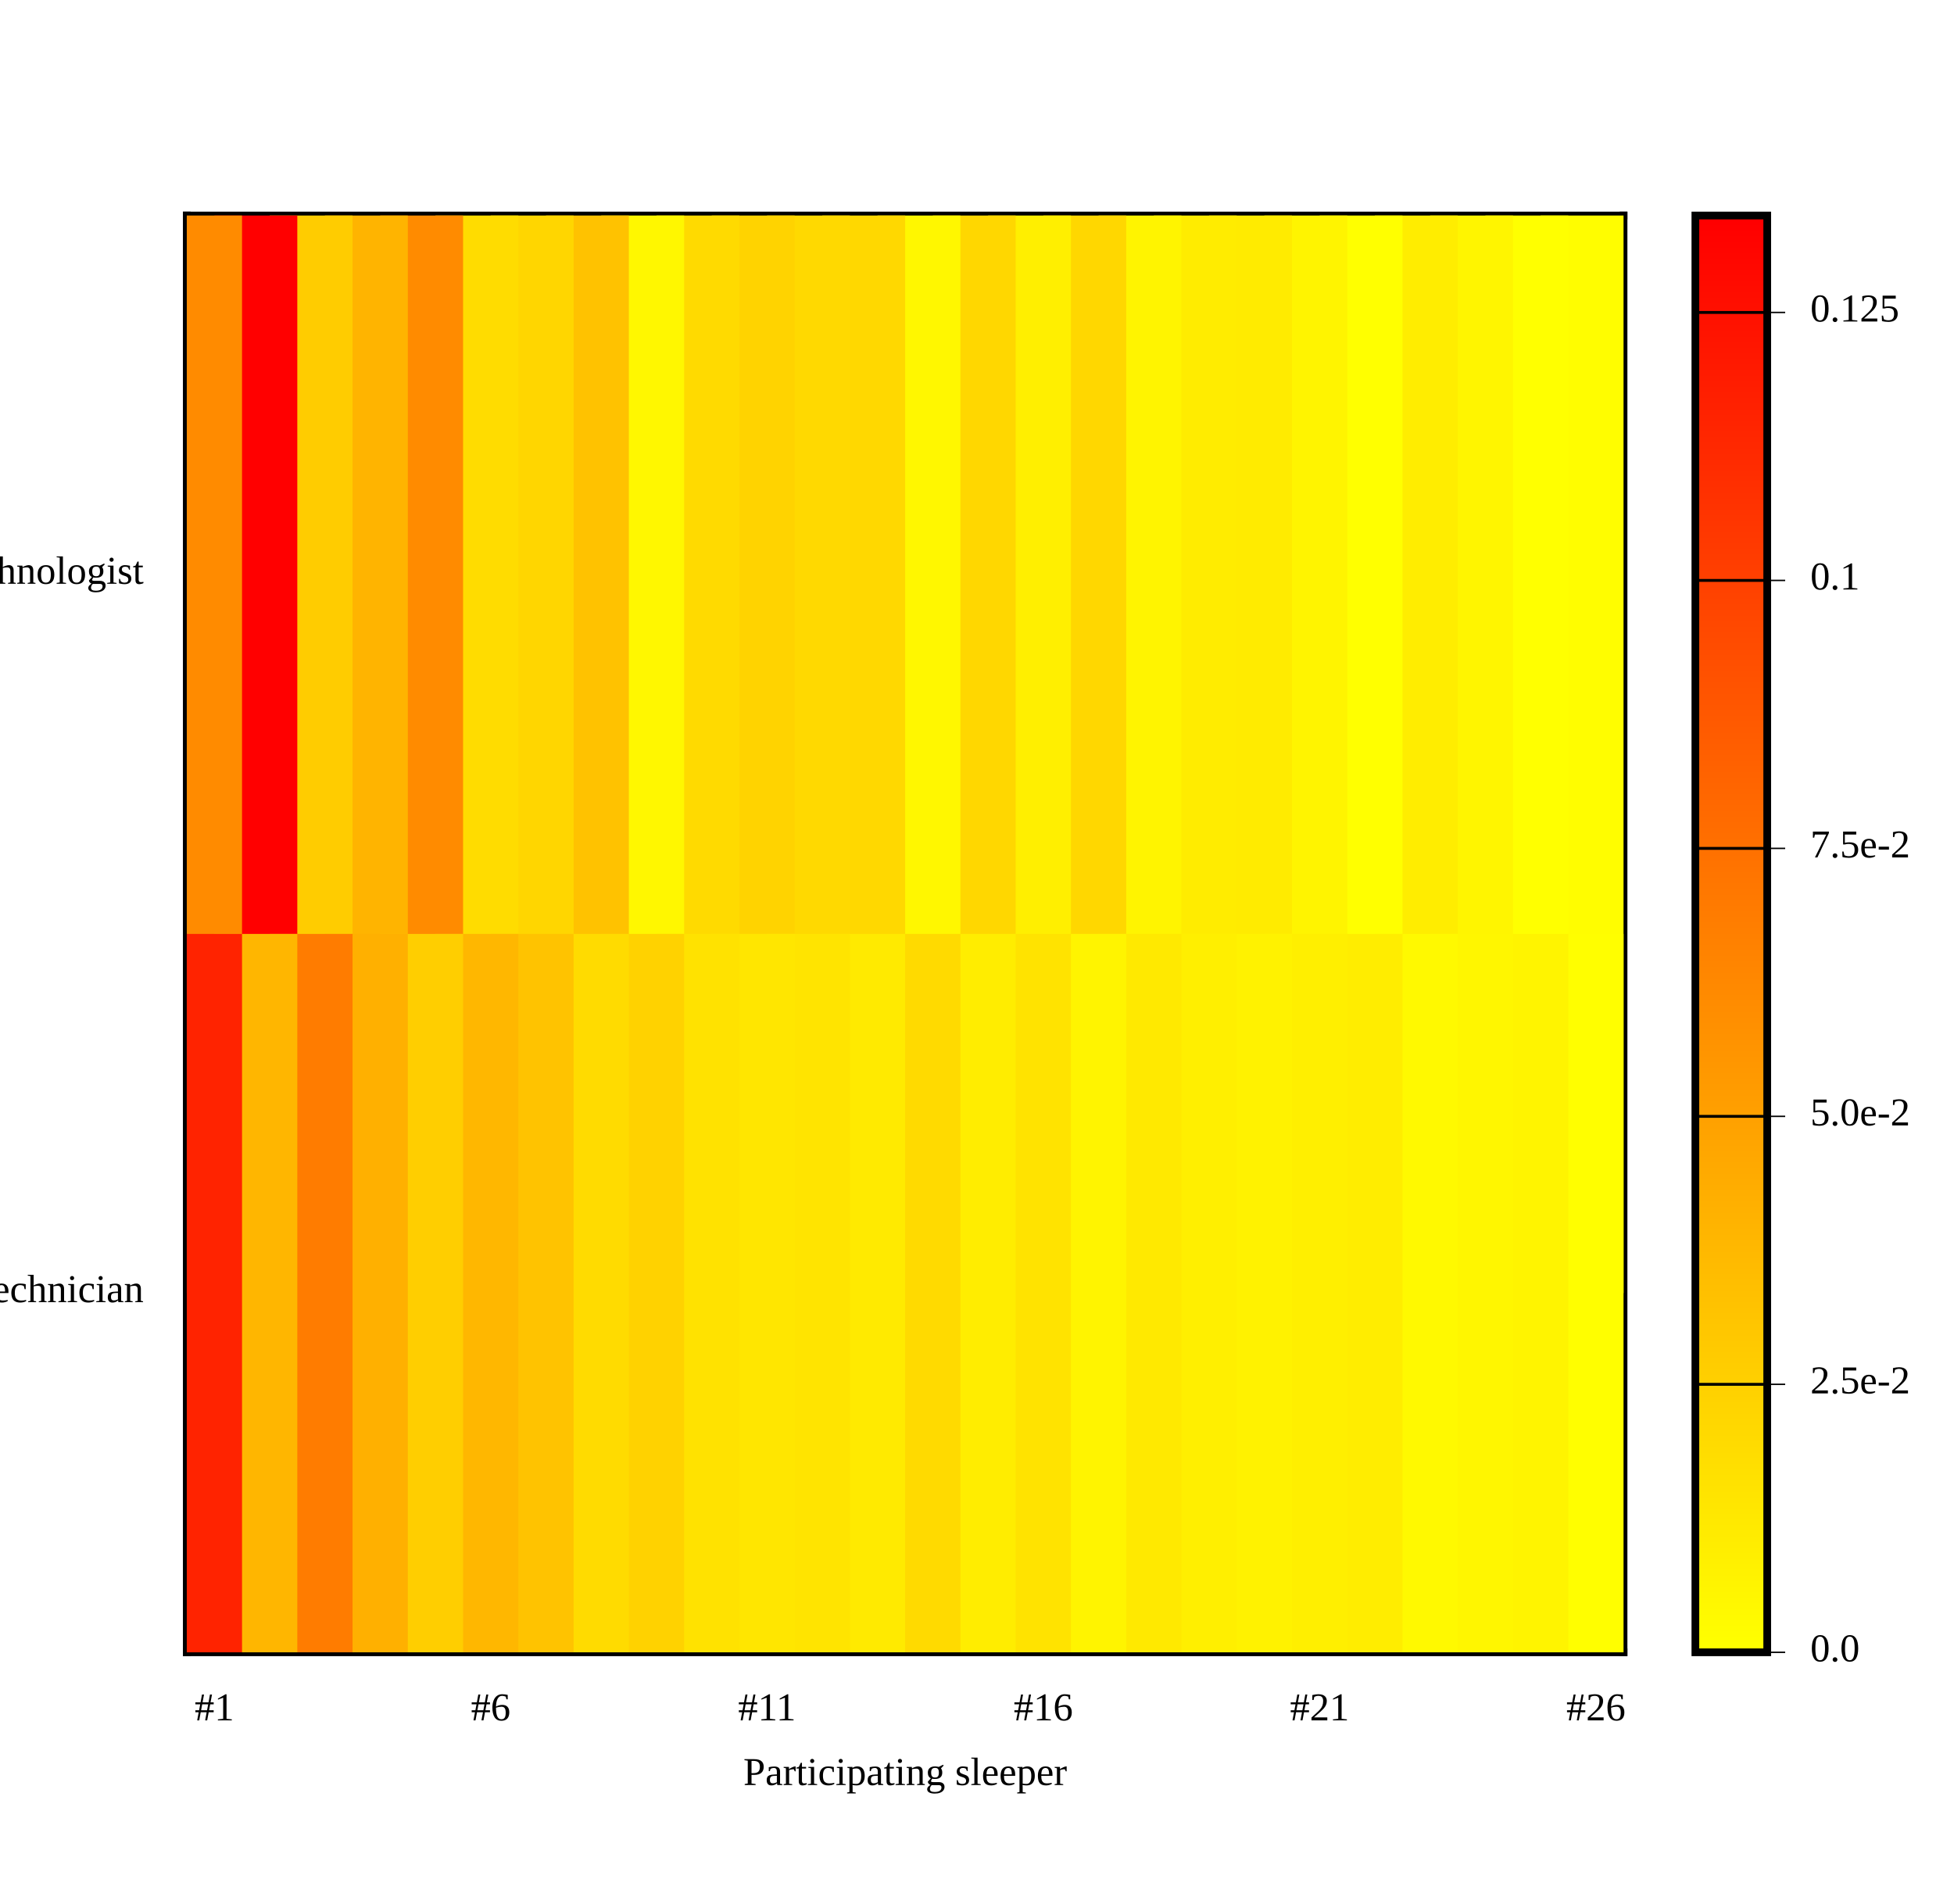
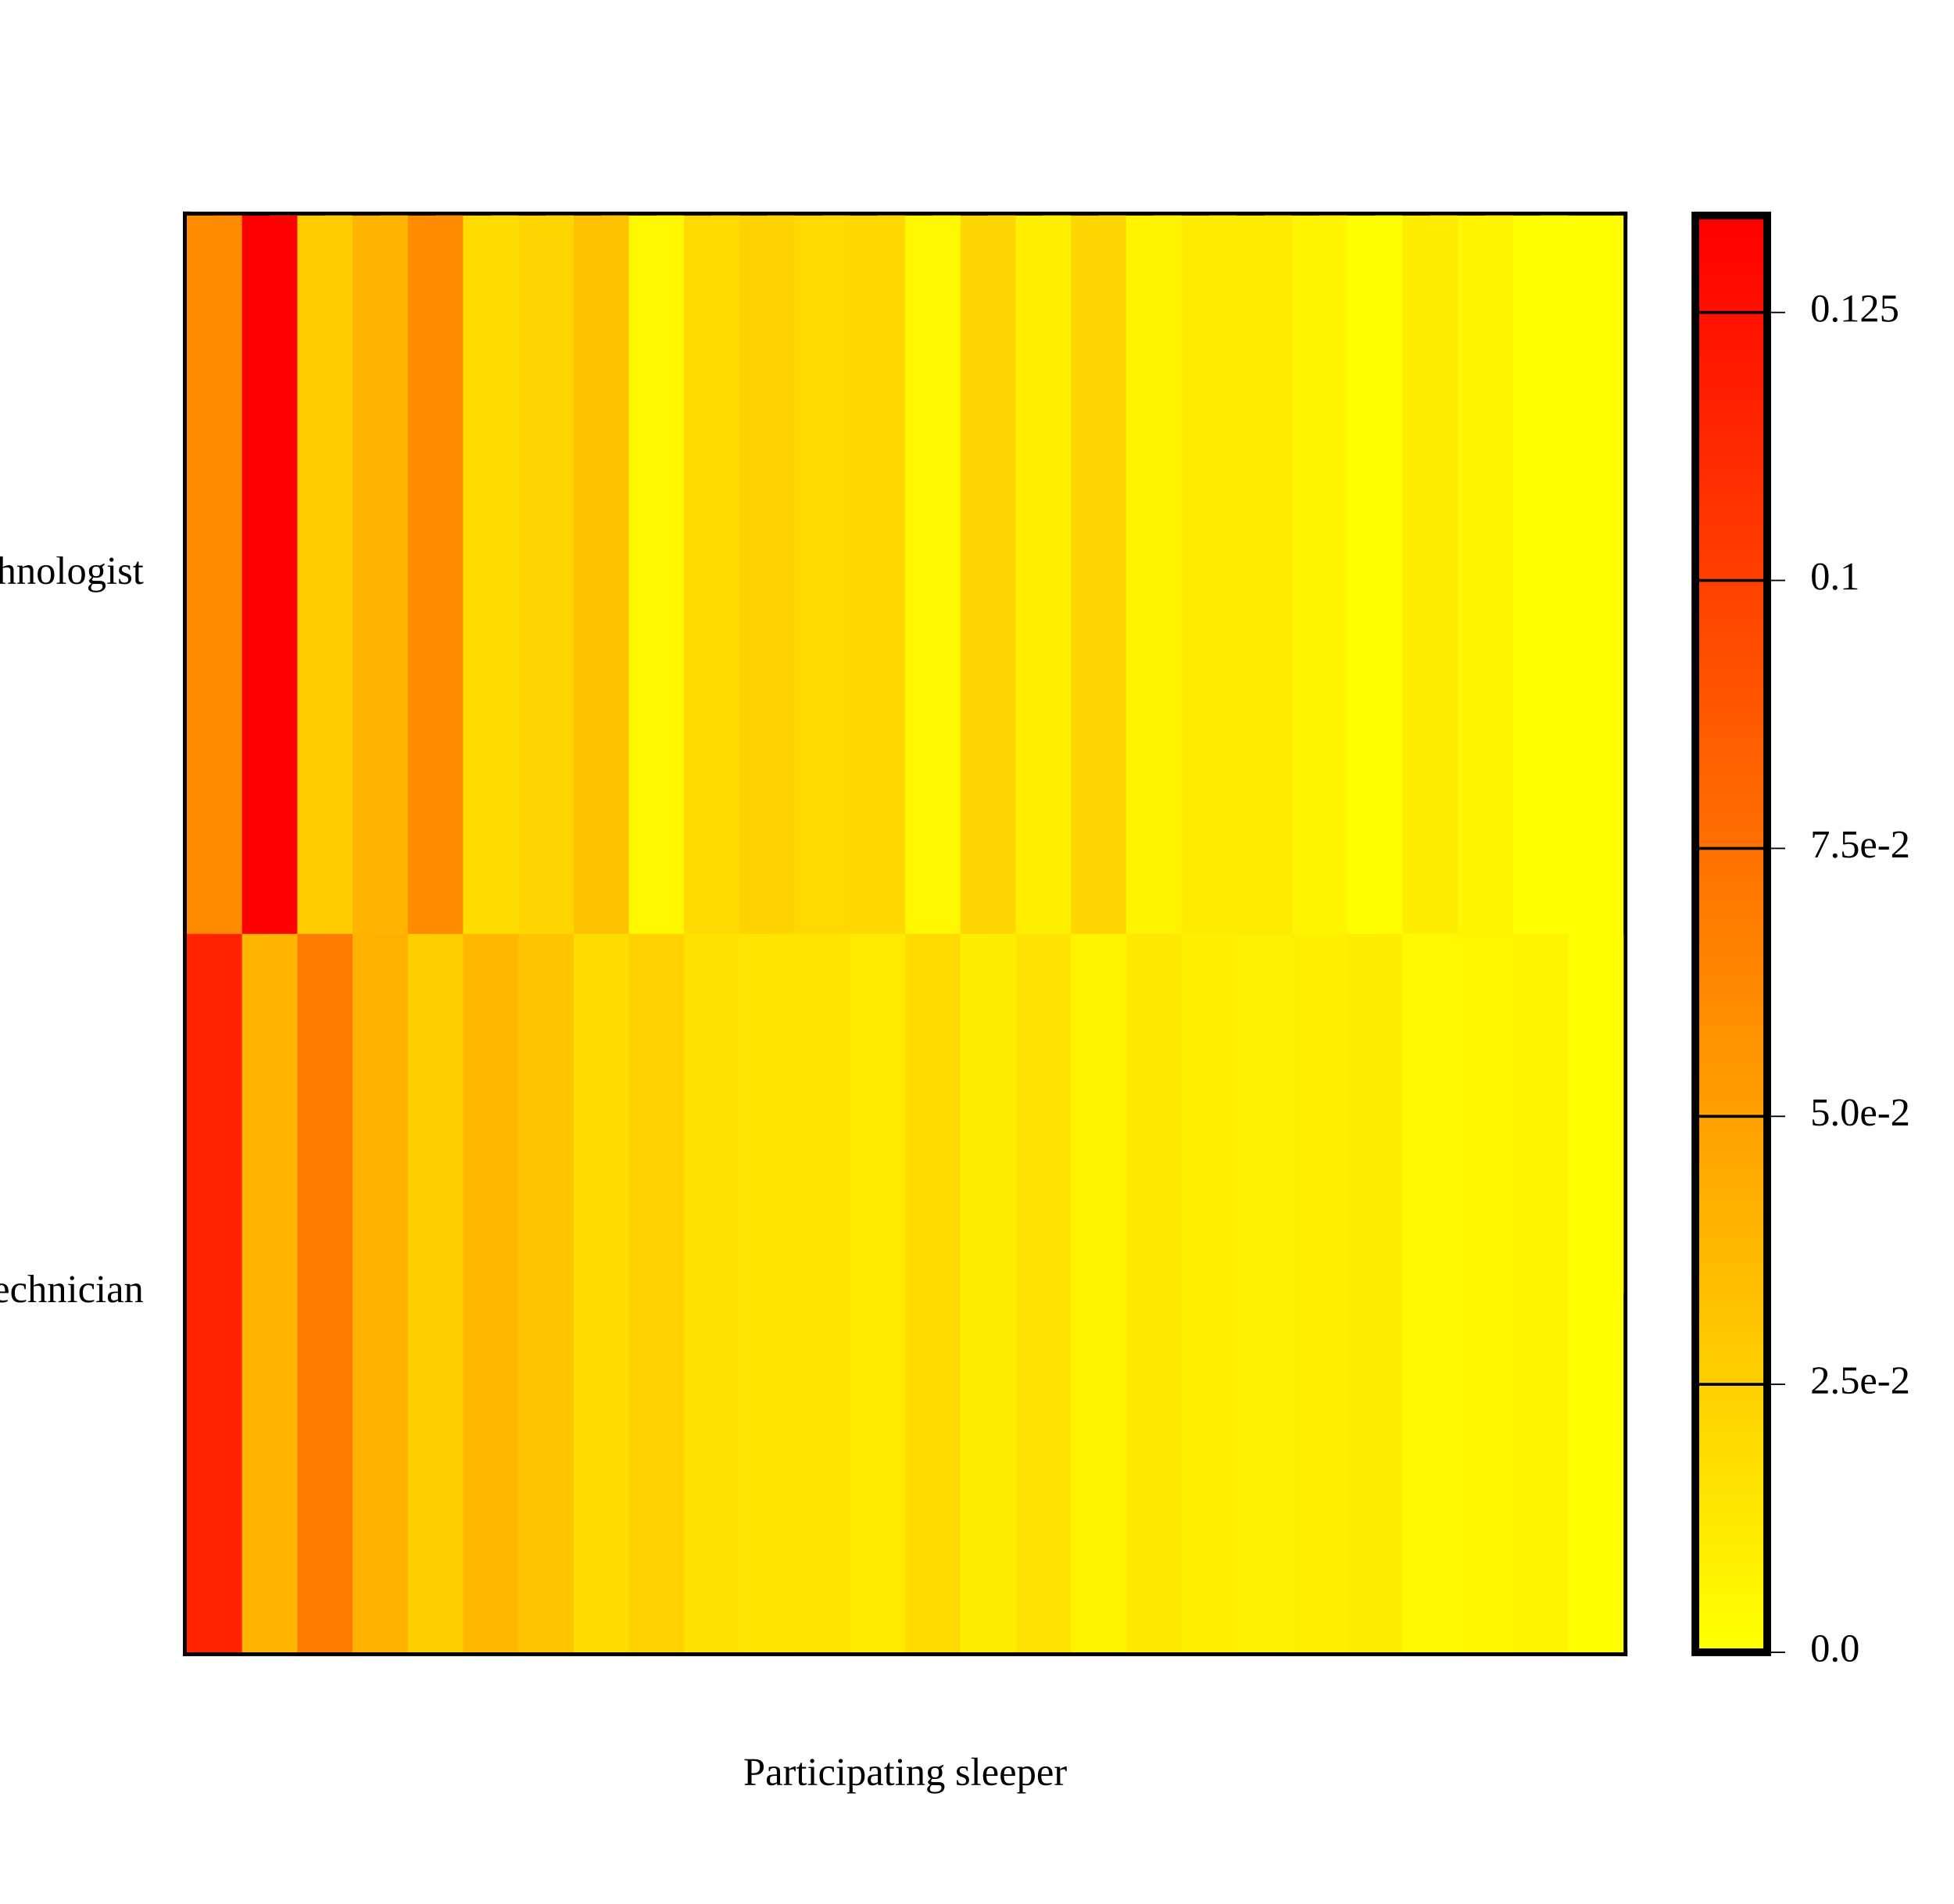
<svg xmlns="http://www.w3.org/2000/svg" height="530" stroke-opacity="1" viewBox="0.0 0.0 544.0 530.0" font-size="1" width="544" stroke="rgb(0,0,0)" version="1.1">
  <defs />
  <g stroke-linejoin="miter" stroke-opacity="1.0" fill-opacity="0.0" stroke="rgb(0,0,0)" stroke-width="0.8" fill="rgb(0,0,0)" stroke-linecap="butt" stroke-miterlimit="10.0">
    <path d="M 52,460 h 400 M 52,360 h 400 M 52,260 h 400 M 52,160 h 400 M 52,60 h 400 " />
  </g>
  <g stroke-linejoin="miter" stroke-opacity="1.0" fill-opacity="0.0" stroke="rgb(0,0,0)" stroke-width="2.148" fill="rgb(0,0,0)" stroke-linecap="square" stroke-miterlimit="10.0">
    <path d="M 52,460 v -400 M 452,460 v -400 " />
  </g>
  <g stroke-linejoin="miter" stroke-opacity="1.0" fill-opacity="1.0" font-size="11.0px" stroke="rgb(0,0,0)" stroke-width="2.148" fill="rgb(0,0,0)" stroke-linecap="butt" stroke-miterlimit="10.0">
    <text dominant-baseline="middle" transform="matrix(1,0,0,1,40,160)" stroke="none" text-anchor="end">technologist</text>
  </g>
  <g stroke-linejoin="miter" stroke-opacity="1.0" fill-opacity="1.0" font-size="11.0px" stroke="rgb(0,0,0)" stroke-width="2.148" fill="rgb(0,0,0)" stroke-linecap="butt" stroke-miterlimit="10.0">
    <text dominant-baseline="middle" transform="matrix(1,0,0,1,40,360)" stroke="none" text-anchor="end">technician</text>
  </g>
  <g stroke-linejoin="miter" stroke-opacity="1.0" fill-opacity="0.0" stroke="rgb(0,0,0)" stroke-width="0.8" fill="rgb(0,0,0)" stroke-linecap="butt" stroke-miterlimit="10.0">
    <path d="M 52,460 v -400 M 128.923,460 v -400 M 205.846,460 v -400 M 282.769,460 v -400 M 359.692,460 v -400 M 436.615,460 v -400 " />
  </g>
  <g stroke-linejoin="miter" stroke-opacity="1.0" fill-opacity="0.0" stroke="rgb(0,0,0)" stroke-width="2.148" fill="rgb(0,0,0)" stroke-linecap="square" stroke-miterlimit="10.0">
    <path d="M 52,460 h 400 M 52,60 h 400 " />
  </g>
  <g stroke-linejoin="miter" stroke-opacity="1.0" fill-opacity="1.0" font-size="11.0px" stroke="rgb(0,0,0)" stroke-width="2.148" fill="rgb(0,0,0)" stroke-linecap="butt" stroke-miterlimit="10.0">
    <text dominant-baseline="text-before-edge" transform="matrix(1,0,0,1,252,490)" stroke="none" text-anchor="middle">Participating sleeper</text>
  </g>
-   <g stroke-linejoin="miter" stroke-opacity="1.0" fill-opacity="1.0" font-size="11.0px" stroke="rgb(0,0,0)" stroke-width="2.148" fill="rgb(0,0,0)" stroke-linecap="butt" stroke-miterlimit="10.0">
-     <text dominant-baseline="text-before-edge" transform="matrix(1,0,0,1,444.3077,472)" stroke="none" text-anchor="middle">#26</text>
-   </g>
-   <g stroke-linejoin="miter" stroke-opacity="1.0" fill-opacity="1.0" font-size="11.0px" stroke="rgb(0,0,0)" stroke-width="2.148" fill="rgb(0,0,0)" stroke-linecap="butt" stroke-miterlimit="10.0">
-     <text dominant-baseline="text-before-edge" transform="matrix(1,0,0,1,367.3846,472)" stroke="none" text-anchor="middle">#21</text>
-   </g>
-   <g stroke-linejoin="miter" stroke-opacity="1.0" fill-opacity="1.0" font-size="11.0px" stroke="rgb(0,0,0)" stroke-width="2.148" fill="rgb(0,0,0)" stroke-linecap="butt" stroke-miterlimit="10.0">
-     <text dominant-baseline="text-before-edge" transform="matrix(1,0,0,1,290.4615,472)" stroke="none" text-anchor="middle">#16</text>
-   </g>
-   <g stroke-linejoin="miter" stroke-opacity="1.0" fill-opacity="1.0" font-size="11.0px" stroke="rgb(0,0,0)" stroke-width="2.148" fill="rgb(0,0,0)" stroke-linecap="butt" stroke-miterlimit="10.0">
-     <text dominant-baseline="text-before-edge" transform="matrix(1,0,0,1,213.5385,472)" stroke="none" text-anchor="middle">#11</text>
-   </g>
-   <g stroke-linejoin="miter" stroke-opacity="1.0" fill-opacity="1.0" font-size="11.0px" stroke="rgb(0,0,0)" stroke-width="2.148" fill="rgb(0,0,0)" stroke-linecap="butt" stroke-miterlimit="10.0">
-     <text dominant-baseline="text-before-edge" transform="matrix(1,0,0,1,136.6154,472)" stroke="none" text-anchor="middle">#6</text>
-   </g>
-   <g stroke-linejoin="miter" stroke-opacity="1.0" fill-opacity="1.0" font-size="11.0px" stroke="rgb(0,0,0)" stroke-width="2.148" fill="rgb(0,0,0)" stroke-linecap="butt" stroke-miterlimit="10.0">
-     <text dominant-baseline="text-before-edge" transform="matrix(1,0,0,1,59.6923,472)" stroke="none" text-anchor="middle">#1</text>
-   </g>
  <g stroke-linejoin="miter" stroke-opacity="1.0" fill-opacity="1.0" stroke="rgb(0,0,0)" stroke-width="0.0" fill="rgb(255,253,0)" stroke-linecap="butt" stroke-miterlimit="10.0">
    <defs>
      <clipPath id="manualdistributionmyClip1">
        <path d="M 452,460 l -0,-400 h -400 l -0,400 Z" />
      </clipPath>
    </defs>
    <g clip-path="url(#manualdistributionmyClip1)">
      <path d="M 452,360 l -0,-300 h -23.077 l -0,300 Z" />
    </g>
  </g>
  <g stroke-linejoin="miter" stroke-opacity="1.0" fill-opacity="1.0" stroke="rgb(0,0,0)" stroke-width="0.0" fill="rgb(255,255,0)" stroke-linecap="butt" stroke-miterlimit="10.0">
    <defs>
      <clipPath id="manualdistributionmyClip2">
        <path d="M 452,460 l -0,-400 h -400 l -0,400 Z" />
      </clipPath>
    </defs>
    <g clip-path="url(#manualdistributionmyClip2)">
      <path d="M 436.615,360 l -0,-300 h -23.077 l -0,300 Z" />
    </g>
  </g>
  <g stroke-linejoin="miter" stroke-opacity="1.0" fill-opacity="1.0" stroke="rgb(0,0,0)" stroke-width="0.0" fill="rgb(255,245,0)" stroke-linecap="butt" stroke-miterlimit="10.0">
    <defs>
      <clipPath id="manualdistributionmyClip3">
        <path d="M 452,460 l -0,-400 h -400 l -0,400 Z" />
      </clipPath>
    </defs>
    <g clip-path="url(#manualdistributionmyClip3)">
      <path d="M 421.231,360 l -0,-300 h -23.077 l -0,300 Z" />
    </g>
  </g>
  <g stroke-linejoin="miter" stroke-opacity="1.0" fill-opacity="1.0" stroke="rgb(0,0,0)" stroke-width="0.0" fill="rgb(255,237,0)" stroke-linecap="butt" stroke-miterlimit="10.0">
    <defs>
      <clipPath id="manualdistributionmyClip4">
        <path d="M 452,460 l -0,-400 h -400 l -0,400 Z" />
      </clipPath>
    </defs>
    <g clip-path="url(#manualdistributionmyClip4)">
      <path d="M 405.846,360 l -0,-300 h -23.077 l -0,300 Z" />
    </g>
  </g>
  <g stroke-linejoin="miter" stroke-opacity="1.0" fill-opacity="1.0" stroke="rgb(0,0,0)" stroke-width="0.0" fill="rgb(255,255,0)" stroke-linecap="butt" stroke-miterlimit="10.0">
    <defs>
      <clipPath id="manualdistributionmyClip5">
        <path d="M 452,460 l -0,-400 h -400 l -0,400 Z" />
      </clipPath>
    </defs>
    <g clip-path="url(#manualdistributionmyClip5)">
      <path d="M 390.462,360 l -0,-300 h -23.077 l -0,300 Z" />
    </g>
  </g>
  <g stroke-linejoin="miter" stroke-opacity="1.0" fill-opacity="1.0" stroke="rgb(0,0,0)" stroke-width="0.0" fill="rgb(255,244,0)" stroke-linecap="butt" stroke-miterlimit="10.0">
    <defs>
      <clipPath id="manualdistributionmyClip6">
        <path d="M 452,460 l -0,-400 h -400 l -0,400 Z" />
      </clipPath>
    </defs>
    <g clip-path="url(#manualdistributionmyClip6)">
      <path d="M 375.077,360 l -0,-300 h -23.077 l -0,300 Z" />
    </g>
  </g>
  <g stroke-linejoin="miter" stroke-opacity="1.0" fill-opacity="1.0" stroke="rgb(0,0,0)" stroke-width="0.0" fill="rgb(255,235,0)" stroke-linecap="butt" stroke-miterlimit="10.0">
    <defs>
      <clipPath id="manualdistributionmyClip7">
        <path d="M 452,460 l -0,-400 h -400 l -0,400 Z" />
      </clipPath>
    </defs>
    <g clip-path="url(#manualdistributionmyClip7)">
      <path d="M 359.692,360 l -0,-300 h -23.077 l -0,300 Z" />
    </g>
  </g>
  <g stroke-linejoin="miter" stroke-opacity="1.0" fill-opacity="1.0" stroke="rgb(0,0,0)" stroke-width="0.0" fill="rgb(255,236,0)" stroke-linecap="butt" stroke-miterlimit="10.0">
    <defs>
      <clipPath id="manualdistributionmyClip8">
        <path d="M 452,460 l -0,-400 h -400 l -0,400 Z" />
      </clipPath>
    </defs>
    <g clip-path="url(#manualdistributionmyClip8)">
      <path d="M 344.308,360 l -0,-300 h -23.077 l -0,300 Z" />
    </g>
  </g>
  <g stroke-linejoin="miter" stroke-opacity="1.0" fill-opacity="1.0" stroke="rgb(0,0,0)" stroke-width="0.0" fill="rgb(255,244,0)" stroke-linecap="butt" stroke-miterlimit="10.0">
    <defs>
      <clipPath id="manualdistributionmyClip9">
        <path d="M 452,460 l -0,-400 h -400 l -0,400 Z" />
      </clipPath>
    </defs>
    <g clip-path="url(#manualdistributionmyClip9)">
      <path d="M 328.923,360 l -0,-300 h -23.077 l -0,300 Z" />
    </g>
  </g>
  <g stroke-linejoin="miter" stroke-opacity="1.0" fill-opacity="1.0" stroke="rgb(0,0,0)" stroke-width="0.0" fill="rgb(255,215,0)" stroke-linecap="butt" stroke-miterlimit="10.0">
    <defs>
      <clipPath id="manualdistributionmyClip10">
        <path d="M 452,460 l -0,-400 h -400 l -0,400 Z" />
      </clipPath>
    </defs>
    <g clip-path="url(#manualdistributionmyClip10)">
      <path d="M 313.538,360 l -0,-300 h -23.077 l -0,300 Z" />
    </g>
  </g>
  <g stroke-linejoin="miter" stroke-opacity="1.0" fill-opacity="1.0" stroke="rgb(0,0,0)" stroke-width="0.0" fill="rgb(255,239,0)" stroke-linecap="butt" stroke-miterlimit="10.0">
    <defs>
      <clipPath id="manualdistributionmyClip11">
        <path d="M 452,460 l -0,-400 h -400 l -0,400 Z" />
      </clipPath>
    </defs>
    <g clip-path="url(#manualdistributionmyClip11)">
      <path d="M 298.154,360 l -0,-300 h -23.077 l -0,300 Z" />
    </g>
  </g>
  <g stroke-linejoin="miter" stroke-opacity="1.0" fill-opacity="1.0" stroke="rgb(0,0,0)" stroke-width="0.0" fill="rgb(255,215,0)" stroke-linecap="butt" stroke-miterlimit="10.0">
    <defs>
      <clipPath id="manualdistributionmyClip12">
        <path d="M 452,460 l -0,-400 h -400 l -0,400 Z" />
      </clipPath>
    </defs>
    <g clip-path="url(#manualdistributionmyClip12)">
      <path d="M 282.769,360 l -0,-300 h -23.077 l -0,300 Z" />
    </g>
  </g>
  <g stroke-linejoin="miter" stroke-opacity="1.0" fill-opacity="1.0" stroke="rgb(0,0,0)" stroke-width="0.0" fill="rgb(255,247,0)" stroke-linecap="butt" stroke-miterlimit="10.0">
    <defs>
      <clipPath id="manualdistributionmyClip13">
        <path d="M 452,460 l -0,-400 h -400 l -0,400 Z" />
      </clipPath>
    </defs>
    <g clip-path="url(#manualdistributionmyClip13)">
      <path d="M 267.385,360 l -0,-300 h -23.077 l -0,300 Z" />
    </g>
  </g>
  <g stroke-linejoin="miter" stroke-opacity="1.0" fill-opacity="1.0" stroke="rgb(0,0,0)" stroke-width="0.0" fill="rgb(255,216,0)" stroke-linecap="butt" stroke-miterlimit="10.0">
    <defs>
      <clipPath id="manualdistributionmyClip14">
        <path d="M 452,460 l -0,-400 h -400 l -0,400 Z" />
      </clipPath>
    </defs>
    <g clip-path="url(#manualdistributionmyClip14)">
      <path d="M 252,360 l -0,-300 h -23.077 l -0,300 Z" />
    </g>
  </g>
  <g stroke-linejoin="miter" stroke-opacity="1.0" fill-opacity="1.0" stroke="rgb(0,0,0)" stroke-width="0.0" fill="rgb(255,217,0)" stroke-linecap="butt" stroke-miterlimit="10.0">
    <defs>
      <clipPath id="manualdistributionmyClip15">
        <path d="M 452,460 l -0,-400 h -400 l -0,400 Z" />
      </clipPath>
    </defs>
    <g clip-path="url(#manualdistributionmyClip15)">
      <path d="M 236.615,360 l -0,-300 h -23.077 l -0,300 Z" />
    </g>
  </g>
  <g stroke-linejoin="miter" stroke-opacity="1.0" fill-opacity="1.0" stroke="rgb(0,0,0)" stroke-width="0.0" fill="rgb(255,211,0)" stroke-linecap="butt" stroke-miterlimit="10.0">
    <defs>
      <clipPath id="manualdistributionmyClip16">
        <path d="M 452,460 l -0,-400 h -400 l -0,400 Z" />
      </clipPath>
    </defs>
    <g clip-path="url(#manualdistributionmyClip16)">
      <path d="M 221.231,360 l -0,-300 h -23.077 l -0,300 Z" />
    </g>
  </g>
  <g stroke-linejoin="miter" stroke-opacity="1.0" fill-opacity="1.0" stroke="rgb(0,0,0)" stroke-width="0.0" fill="rgb(255,218,0)" stroke-linecap="butt" stroke-miterlimit="10.0">
    <defs>
      <clipPath id="manualdistributionmyClip17">
        <path d="M 452,460 l -0,-400 h -400 l -0,400 Z" />
      </clipPath>
    </defs>
    <g clip-path="url(#manualdistributionmyClip17)">
      <path d="M 205.846,360 l -0,-300 h -23.077 l -0,300 Z" />
    </g>
  </g>
  <g stroke-linejoin="miter" stroke-opacity="1.0" fill-opacity="1.0" stroke="rgb(0,0,0)" stroke-width="0.0" fill="rgb(255,247,0)" stroke-linecap="butt" stroke-miterlimit="10.0">
    <defs>
      <clipPath id="manualdistributionmyClip18">
        <path d="M 452,460 l -0,-400 h -400 l -0,400 Z" />
      </clipPath>
    </defs>
    <g clip-path="url(#manualdistributionmyClip18)">
      <path d="M 190.462,360 l -0,-300 h -23.077 l -0,300 Z" />
    </g>
  </g>
  <g stroke-linejoin="miter" stroke-opacity="1.0" fill-opacity="1.0" stroke="rgb(0,0,0)" stroke-width="0.0" fill="rgb(255,194,0)" stroke-linecap="butt" stroke-miterlimit="10.0">
    <defs>
      <clipPath id="manualdistributionmyClip19">
        <path d="M 452,460 l -0,-400 h -400 l -0,400 Z" />
      </clipPath>
    </defs>
    <g clip-path="url(#manualdistributionmyClip19)">
      <path d="M 175.077,360 l -0,-300 h -23.077 l -0,300 Z" />
    </g>
  </g>
  <g stroke-linejoin="miter" stroke-opacity="1.0" fill-opacity="1.0" stroke="rgb(0,0,0)" stroke-width="0.0" fill="rgb(255,214,0)" stroke-linecap="butt" stroke-miterlimit="10.0">
    <defs>
      <clipPath id="manualdistributionmyClip20">
        <path d="M 452,460 l -0,-400 h -400 l -0,400 Z" />
      </clipPath>
    </defs>
    <g clip-path="url(#manualdistributionmyClip20)">
      <path d="M 159.692,360 l -0,-300 h -23.077 l -0,300 Z" />
    </g>
  </g>
  <g stroke-linejoin="miter" stroke-opacity="1.0" fill-opacity="1.0" stroke="rgb(0,0,0)" stroke-width="0.0" fill="rgb(255,220,0)" stroke-linecap="butt" stroke-miterlimit="10.0">
    <defs>
      <clipPath id="manualdistributionmyClip21">
        <path d="M 452,460 l -0,-400 h -400 l -0,400 Z" />
      </clipPath>
    </defs>
    <g clip-path="url(#manualdistributionmyClip21)">
      <path d="M 144.308,360 l -0,-300 h -23.077 l -0,300 Z" />
    </g>
  </g>
  <g stroke-linejoin="miter" stroke-opacity="1.0" fill-opacity="1.0" stroke="rgb(0,0,0)" stroke-width="0.0" fill="rgb(255,139,0)" stroke-linecap="butt" stroke-miterlimit="10.0">
    <defs>
      <clipPath id="manualdistributionmyClip22">
        <path d="M 452,460 l -0,-400 h -400 l -0,400 Z" />
      </clipPath>
    </defs>
    <g clip-path="url(#manualdistributionmyClip22)">
      <path d="M 128.923,360 l -0,-300 h -23.077 l -0,300 Z" />
    </g>
  </g>
  <g stroke-linejoin="miter" stroke-opacity="1.0" fill-opacity="1.0" stroke="rgb(0,0,0)" stroke-width="0.0" fill="rgb(255,180,0)" stroke-linecap="butt" stroke-miterlimit="10.0">
    <defs>
      <clipPath id="manualdistributionmyClip23">
        <path d="M 452,460 l -0,-400 h -400 l -0,400 Z" />
      </clipPath>
    </defs>
    <g clip-path="url(#manualdistributionmyClip23)">
      <path d="M 113.538,360 l -0,-300 h -23.077 l -0,300 Z" />
    </g>
  </g>
  <g stroke-linejoin="miter" stroke-opacity="1.0" fill-opacity="1.0" stroke="rgb(0,0,0)" stroke-width="0.0" fill="rgb(255,204,0)" stroke-linecap="butt" stroke-miterlimit="10.0">
    <defs>
      <clipPath id="manualdistributionmyClip24">
        <path d="M 452,460 l -0,-400 h -400 l -0,400 Z" />
      </clipPath>
    </defs>
    <g clip-path="url(#manualdistributionmyClip24)">
      <path d="M 98.154,360 l -0,-300 h -23.077 l -0,300 Z" />
    </g>
  </g>
  <g stroke-linejoin="miter" stroke-opacity="1.0" fill-opacity="1.0" stroke="rgb(0,0,0)" stroke-width="0.0" fill="rgb(255,0,0)" stroke-linecap="butt" stroke-miterlimit="10.0">
    <defs>
      <clipPath id="manualdistributionmyClip25">
        <path d="M 452,460 l -0,-400 h -400 l -0,400 Z" />
      </clipPath>
    </defs>
    <g clip-path="url(#manualdistributionmyClip25)">
      <path d="M 82.769,360 l -0,-300 h -23.077 l -0,300 Z" />
    </g>
  </g>
  <g stroke-linejoin="miter" stroke-opacity="1.0" fill-opacity="1.0" stroke="rgb(0,0,0)" stroke-width="0.0" fill="rgb(255,139,0)" stroke-linecap="butt" stroke-miterlimit="10.0">
    <defs>
      <clipPath id="manualdistributionmyClip26">
        <path d="M 452,460 l -0,-400 h -400 l -0,400 Z" />
      </clipPath>
    </defs>
    <g clip-path="url(#manualdistributionmyClip26)">
      <path d="M 67.385,360 l -0,-300 h -15.385 l -0,300 Z" />
    </g>
  </g>
  <g stroke-linejoin="miter" stroke-opacity="1.0" fill-opacity="1.0" stroke="rgb(0,0,0)" stroke-width="0.0" fill="rgb(255,254,0)" stroke-linecap="butt" stroke-miterlimit="10.0">
    <defs>
      <clipPath id="manualdistributionmyClip27">
        <path d="M 452,460 l -0,-400 h -400 l -0,400 Z" />
      </clipPath>
    </defs>
    <g clip-path="url(#manualdistributionmyClip27)">
      <path d="M 452,460 l -0,-200 h -23.077 l -0,200 Z" />
    </g>
  </g>
  <g stroke-linejoin="miter" stroke-opacity="1.0" fill-opacity="1.0" stroke="rgb(0,0,0)" stroke-width="0.0" fill="rgb(255,244,0)" stroke-linecap="butt" stroke-miterlimit="10.0">
    <defs>
      <clipPath id="manualdistributionmyClip28">
        <path d="M 452,460 l -0,-400 h -400 l -0,400 Z" />
      </clipPath>
    </defs>
    <g clip-path="url(#manualdistributionmyClip28)">
      <path d="M 436.615,460 l -0,-200 h -23.077 l -0,200 Z" />
    </g>
  </g>
  <g stroke-linejoin="miter" stroke-opacity="1.0" fill-opacity="1.0" stroke="rgb(0,0,0)" stroke-width="0.0" fill="rgb(255,246,0)" stroke-linecap="butt" stroke-miterlimit="10.0">
    <defs>
      <clipPath id="manualdistributionmyClip29">
        <path d="M 452,460 l -0,-400 h -400 l -0,400 Z" />
      </clipPath>
    </defs>
    <g clip-path="url(#manualdistributionmyClip29)">
      <path d="M 421.231,460 l -0,-200 h -23.077 l -0,200 Z" />
    </g>
  </g>
  <g stroke-linejoin="miter" stroke-opacity="1.0" fill-opacity="1.0" stroke="rgb(0,0,0)" stroke-width="0.0" fill="rgb(255,249,0)" stroke-linecap="butt" stroke-miterlimit="10.0">
    <defs>
      <clipPath id="manualdistributionmyClip30">
        <path d="M 452,460 l -0,-400 h -400 l -0,400 Z" />
      </clipPath>
    </defs>
    <g clip-path="url(#manualdistributionmyClip30)">
      <path d="M 405.846,460 l -0,-200 h -23.077 l -0,200 Z" />
    </g>
  </g>
  <g stroke-linejoin="miter" stroke-opacity="1.0" fill-opacity="1.0" stroke="rgb(0,0,0)" stroke-width="0.0" fill="rgb(255,237,0)" stroke-linecap="butt" stroke-miterlimit="10.0">
    <defs>
      <clipPath id="manualdistributionmyClip31">
        <path d="M 452,460 l -0,-400 h -400 l -0,400 Z" />
      </clipPath>
    </defs>
    <g clip-path="url(#manualdistributionmyClip31)">
      <path d="M 390.462,460 l -0,-200 h -23.077 l -0,200 Z" />
    </g>
  </g>
  <g stroke-linejoin="miter" stroke-opacity="1.0" fill-opacity="1.0" stroke="rgb(0,0,0)" stroke-width="0.0" fill="rgb(255,239,0)" stroke-linecap="butt" stroke-miterlimit="10.0">
    <defs>
      <clipPath id="manualdistributionmyClip32">
        <path d="M 452,460 l -0,-400 h -400 l -0,400 Z" />
      </clipPath>
    </defs>
    <g clip-path="url(#manualdistributionmyClip32)">
      <path d="M 375.077,460 l -0,-200 h -23.077 l -0,200 Z" />
    </g>
  </g>
  <g stroke-linejoin="miter" stroke-opacity="1.0" fill-opacity="1.0" stroke="rgb(0,0,0)" stroke-width="0.0" fill="rgb(255,242,0)" stroke-linecap="butt" stroke-miterlimit="10.0">
    <defs>
      <clipPath id="manualdistributionmyClip33">
        <path d="M 452,460 l -0,-400 h -400 l -0,400 Z" />
      </clipPath>
    </defs>
    <g clip-path="url(#manualdistributionmyClip33)">
      <path d="M 359.692,460 l -0,-200 h -23.077 l -0,200 Z" />
    </g>
  </g>
  <g stroke-linejoin="miter" stroke-opacity="1.0" fill-opacity="1.0" stroke="rgb(0,0,0)" stroke-width="0.0" fill="rgb(255,239,0)" stroke-linecap="butt" stroke-miterlimit="10.0">
    <defs>
      <clipPath id="manualdistributionmyClip34">
        <path d="M 452,460 l -0,-400 h -400 l -0,400 Z" />
      </clipPath>
    </defs>
    <g clip-path="url(#manualdistributionmyClip34)">
      <path d="M 344.308,460 l -0,-200 h -23.077 l -0,200 Z" />
    </g>
  </g>
  <g stroke-linejoin="miter" stroke-opacity="1.0" fill-opacity="1.0" stroke="rgb(0,0,0)" stroke-width="0.0" fill="rgb(255,233,0)" stroke-linecap="butt" stroke-miterlimit="10.0">
    <defs>
      <clipPath id="manualdistributionmyClip35">
        <path d="M 452,460 l -0,-400 h -400 l -0,400 Z" />
      </clipPath>
    </defs>
    <g clip-path="url(#manualdistributionmyClip35)">
      <path d="M 328.923,460 l -0,-200 h -23.077 l -0,200 Z" />
    </g>
  </g>
  <g stroke-linejoin="miter" stroke-opacity="1.0" fill-opacity="1.0" stroke="rgb(0,0,0)" stroke-width="0.0" fill="rgb(255,244,0)" stroke-linecap="butt" stroke-miterlimit="10.0">
    <defs>
      <clipPath id="manualdistributionmyClip36">
        <path d="M 452,460 l -0,-400 h -400 l -0,400 Z" />
      </clipPath>
    </defs>
    <g clip-path="url(#manualdistributionmyClip36)">
      <path d="M 313.538,460 l -0,-200 h -23.077 l -0,200 Z" />
    </g>
  </g>
  <g stroke-linejoin="miter" stroke-opacity="1.0" fill-opacity="1.0" stroke="rgb(0,0,0)" stroke-width="0.0" fill="rgb(255,227,0)" stroke-linecap="butt" stroke-miterlimit="10.0">
    <defs>
      <clipPath id="manualdistributionmyClip37">
        <path d="M 452,460 l -0,-400 h -400 l -0,400 Z" />
      </clipPath>
    </defs>
    <g clip-path="url(#manualdistributionmyClip37)">
      <path d="M 298.154,460 l -0,-200 h -23.077 l -0,200 Z" />
    </g>
  </g>
  <g stroke-linejoin="miter" stroke-opacity="1.0" fill-opacity="1.0" stroke="rgb(0,0,0)" stroke-width="0.0" fill="rgb(255,237,0)" stroke-linecap="butt" stroke-miterlimit="10.0">
    <defs>
      <clipPath id="manualdistributionmyClip38">
        <path d="M 452,460 l -0,-400 h -400 l -0,400 Z" />
      </clipPath>
    </defs>
    <g clip-path="url(#manualdistributionmyClip38)">
      <path d="M 282.769,460 l -0,-200 h -23.077 l -0,200 Z" />
    </g>
  </g>
  <g stroke-linejoin="miter" stroke-opacity="1.0" fill-opacity="1.0" stroke="rgb(0,0,0)" stroke-width="0.0" fill="rgb(255,218,0)" stroke-linecap="butt" stroke-miterlimit="10.0">
    <defs>
      <clipPath id="manualdistributionmyClip39">
        <path d="M 452,460 l -0,-400 h -400 l -0,400 Z" />
      </clipPath>
    </defs>
    <g clip-path="url(#manualdistributionmyClip39)">
      <path d="M 267.385,460 l -0,-200 h -23.077 l -0,200 Z" />
    </g>
  </g>
  <g stroke-linejoin="miter" stroke-opacity="1.0" fill-opacity="1.0" stroke="rgb(0,0,0)" stroke-width="0.0" fill="rgb(255,234,0)" stroke-linecap="butt" stroke-miterlimit="10.0">
    <defs>
      <clipPath id="manualdistributionmyClip40">
        <path d="M 452,460 l -0,-400 h -400 l -0,400 Z" />
      </clipPath>
    </defs>
    <g clip-path="url(#manualdistributionmyClip40)">
      <path d="M 252,460 l -0,-200 h -23.077 l -0,200 Z" />
    </g>
  </g>
  <g stroke-linejoin="miter" stroke-opacity="1.0" fill-opacity="1.0" stroke="rgb(0,0,0)" stroke-width="0.0" fill="rgb(255,228,0)" stroke-linecap="butt" stroke-miterlimit="10.0">
    <defs>
      <clipPath id="manualdistributionmyClip41">
        <path d="M 452,460 l -0,-400 h -400 l -0,400 Z" />
      </clipPath>
    </defs>
    <g clip-path="url(#manualdistributionmyClip41)">
      <path d="M 236.615,460 l -0,-200 h -23.077 l -0,200 Z" />
    </g>
  </g>
  <g stroke-linejoin="miter" stroke-opacity="1.0" fill-opacity="1.0" stroke="rgb(0,0,0)" stroke-width="0.0" fill="rgb(255,230,0)" stroke-linecap="butt" stroke-miterlimit="10.0">
    <defs>
      <clipPath id="manualdistributionmyClip42">
        <path d="M 452,460 l -0,-400 h -400 l -0,400 Z" />
      </clipPath>
    </defs>
    <g clip-path="url(#manualdistributionmyClip42)">
      <path d="M 221.231,460 l -0,-200 h -23.077 l -0,200 Z" />
    </g>
  </g>
  <g stroke-linejoin="miter" stroke-opacity="1.0" fill-opacity="1.0" stroke="rgb(0,0,0)" stroke-width="0.0" fill="rgb(255,226,0)" stroke-linecap="butt" stroke-miterlimit="10.0">
    <defs>
      <clipPath id="manualdistributionmyClip43">
        <path d="M 452,460 l -0,-400 h -400 l -0,400 Z" />
      </clipPath>
    </defs>
    <g clip-path="url(#manualdistributionmyClip43)">
      <path d="M 205.846,460 l -0,-200 h -23.077 l -0,200 Z" />
    </g>
  </g>
  <g stroke-linejoin="miter" stroke-opacity="1.0" fill-opacity="1.0" stroke="rgb(0,0,0)" stroke-width="0.0" fill="rgb(255,210,0)" stroke-linecap="butt" stroke-miterlimit="10.0">
    <defs>
      <clipPath id="manualdistributionmyClip44">
        <path d="M 452,460 l -0,-400 h -400 l -0,400 Z" />
      </clipPath>
    </defs>
    <g clip-path="url(#manualdistributionmyClip44)">
      <path d="M 190.462,460 l -0,-200 h -23.077 l -0,200 Z" />
    </g>
  </g>
  <g stroke-linejoin="miter" stroke-opacity="1.0" fill-opacity="1.0" stroke="rgb(0,0,0)" stroke-width="0.0" fill="rgb(255,219,0)" stroke-linecap="butt" stroke-miterlimit="10.0">
    <defs>
      <clipPath id="manualdistributionmyClip45">
        <path d="M 452,460 l -0,-400 h -400 l -0,400 Z" />
      </clipPath>
    </defs>
    <g clip-path="url(#manualdistributionmyClip45)">
      <path d="M 175.077,460 l -0,-200 h -23.077 l -0,200 Z" />
    </g>
  </g>
  <g stroke-linejoin="miter" stroke-opacity="1.0" fill-opacity="1.0" stroke="rgb(0,0,0)" stroke-width="0.0" fill="rgb(255,195,0)" stroke-linecap="butt" stroke-miterlimit="10.0">
    <defs>
      <clipPath id="manualdistributionmyClip46">
        <path d="M 452,460 l -0,-400 h -400 l -0,400 Z" />
      </clipPath>
    </defs>
    <g clip-path="url(#manualdistributionmyClip46)">
      <path d="M 159.692,460 l -0,-200 h -23.077 l -0,200 Z" />
    </g>
  </g>
  <g stroke-linejoin="miter" stroke-opacity="1.0" fill-opacity="1.0" stroke="rgb(0,0,0)" stroke-width="0.0" fill="rgb(255,183,0)" stroke-linecap="butt" stroke-miterlimit="10.0">
    <defs>
      <clipPath id="manualdistributionmyClip47">
        <path d="M 452,460 l -0,-400 h -400 l -0,400 Z" />
      </clipPath>
    </defs>
    <g clip-path="url(#manualdistributionmyClip47)">
      <path d="M 144.308,460 l -0,-200 h -23.077 l -0,200 Z" />
    </g>
  </g>
  <g stroke-linejoin="miter" stroke-opacity="1.0" fill-opacity="1.0" stroke="rgb(0,0,0)" stroke-width="0.0" fill="rgb(255,206,0)" stroke-linecap="butt" stroke-miterlimit="10.0">
    <defs>
      <clipPath id="manualdistributionmyClip48">
        <path d="M 452,460 l -0,-400 h -400 l -0,400 Z" />
      </clipPath>
    </defs>
    <g clip-path="url(#manualdistributionmyClip48)">
      <path d="M 128.923,460 l -0,-200 h -23.077 l -0,200 Z" />
    </g>
  </g>
  <g stroke-linejoin="miter" stroke-opacity="1.0" fill-opacity="1.0" stroke="rgb(0,0,0)" stroke-width="0.0" fill="rgb(255,176,0)" stroke-linecap="butt" stroke-miterlimit="10.0">
    <defs>
      <clipPath id="manualdistributionmyClip49">
        <path d="M 452,460 l -0,-400 h -400 l -0,400 Z" />
      </clipPath>
    </defs>
    <g clip-path="url(#manualdistributionmyClip49)">
      <path d="M 113.538,460 l -0,-200 h -23.077 l -0,200 Z" />
    </g>
  </g>
  <g stroke-linejoin="miter" stroke-opacity="1.0" fill-opacity="1.0" stroke="rgb(0,0,0)" stroke-width="0.0" fill="rgb(255,124,0)" stroke-linecap="butt" stroke-miterlimit="10.0">
    <defs>
      <clipPath id="manualdistributionmyClip50">
        <path d="M 452,460 l -0,-400 h -400 l -0,400 Z" />
      </clipPath>
    </defs>
    <g clip-path="url(#manualdistributionmyClip50)">
      <path d="M 98.154,460 l -0,-200 h -23.077 l -0,200 Z" />
    </g>
  </g>
  <g stroke-linejoin="miter" stroke-opacity="1.0" fill-opacity="1.0" stroke="rgb(0,0,0)" stroke-width="0.0" fill="rgb(255,182,0)" stroke-linecap="butt" stroke-miterlimit="10.0">
    <defs>
      <clipPath id="manualdistributionmyClip51">
        <path d="M 452,460 l -0,-400 h -400 l -0,400 Z" />
      </clipPath>
    </defs>
    <g clip-path="url(#manualdistributionmyClip51)">
      <path d="M 82.769,460 l -0,-200 h -23.077 l -0,200 Z" />
    </g>
  </g>
  <g stroke-linejoin="miter" stroke-opacity="1.0" fill-opacity="1.0" stroke="rgb(0,0,0)" stroke-width="0.0" fill="rgb(255,35,0)" stroke-linecap="butt" stroke-miterlimit="10.0">
    <defs>
      <clipPath id="manualdistributionmyClip52">
        <path d="M 452,460 l -0,-400 h -400 l -0,400 Z" />
      </clipPath>
    </defs>
    <g clip-path="url(#manualdistributionmyClip52)">
      <path d="M 67.385,460 l -0,-200 h -15.385 l -0,200 Z" />
    </g>
  </g>
  <g stroke-linejoin="miter" stroke-opacity="1.0" fill-opacity="1.0" font-size="11.0px" stroke="rgb(0,0,0)" stroke-width="2.148" fill="rgb(0,0,0)" stroke-linecap="butt" stroke-miterlimit="10.0">
    <text dominant-baseline="middle" transform="matrix(1,0,0,1,504,86.9836)" stroke="none" text-anchor="start">0.125</text>
  </g>
  <g stroke-linejoin="miter" stroke-opacity="1.0" fill-opacity="1.0" font-size="11.0px" stroke="rgb(0,0,0)" stroke-width="2.148" fill="rgb(0,0,0)" stroke-linecap="butt" stroke-miterlimit="10.0">
    <text dominant-baseline="middle" transform="matrix(1,0,0,1,504,161.5869)" stroke="none" text-anchor="start">0.1</text>
  </g>
  <g stroke-linejoin="miter" stroke-opacity="1.0" fill-opacity="1.0" font-size="11.0px" stroke="rgb(0,0,0)" stroke-width="2.148" fill="rgb(0,0,0)" stroke-linecap="butt" stroke-miterlimit="10.0">
    <text dominant-baseline="middle" transform="matrix(1,0,0,1,504,236.1902)" stroke="none" text-anchor="start">7.5e-2</text>
  </g>
  <g stroke-linejoin="miter" stroke-opacity="1.0" fill-opacity="1.0" font-size="11.0px" stroke="rgb(0,0,0)" stroke-width="2.148" fill="rgb(0,0,0)" stroke-linecap="butt" stroke-miterlimit="10.0">
    <text dominant-baseline="middle" transform="matrix(1,0,0,1,504,310.7934)" stroke="none" text-anchor="start">5.0e-2</text>
  </g>
  <g stroke-linejoin="miter" stroke-opacity="1.0" fill-opacity="1.0" font-size="11.0px" stroke="rgb(0,0,0)" stroke-width="2.148" fill="rgb(0,0,0)" stroke-linecap="butt" stroke-miterlimit="10.0">
    <text dominant-baseline="middle" transform="matrix(1,0,0,1,504,385.3967)" stroke="none" text-anchor="start">2.5e-2</text>
  </g>
  <g stroke-linejoin="miter" stroke-opacity="1.0" fill-opacity="1.0" font-size="11.0px" stroke="rgb(0,0,0)" stroke-width="2.148" fill="rgb(0,0,0)" stroke-linecap="butt" stroke-miterlimit="10.0">
    <text dominant-baseline="middle" transform="matrix(1,0,0,1,504,460)" stroke="none" text-anchor="start">0.0</text>
  </g>
  <defs>
-     <linearGradient x2="0.5" y1="0" gradientUnits="userSpaceOnUse" spreadMethod="pad" gradientTransform="matrix(-0,-400,-20,-0,482,260)" id="gradient142" y2="0" x1="-0.5">
+     <linearGradient x2="0.5" y1="0" gradientUnits="userSpaceOnUse" spreadMethod="pad" gradientTransform="matrix(-0,-400,-20,-0,482,260)" id="gradient130" y2="0" x1="-0.5">
      <stop stop-opacity="1" offset="0" stop-color="rgb(255,255,0)" />
      <stop stop-opacity="1" offset="1" stop-color="rgb(255,0,0)" />
    </linearGradient>
  </defs>
-   <g stroke-linejoin="miter" stroke-opacity="1.0" fill-opacity="1" stroke="rgb(0,0,0)" stroke-width="0.0" fill="url(#gradient142)" stroke-linecap="butt" stroke-miterlimit="10.0">
+   <g stroke-linejoin="miter" stroke-opacity="1.0" fill-opacity="1" stroke="rgb(0,0,0)" stroke-width="0.0" fill="url(#gradient130)" stroke-linecap="butt" stroke-miterlimit="10.0">
    <path d="M 492,60 l -20,0 v 400 l 20,0 Z" />
  </g>
  <g stroke-linejoin="miter" stroke-opacity="1.0" fill-opacity="0.0" stroke="rgb(0,0,0)" stroke-width="0.8" fill="rgb(0,0,0)" stroke-linecap="butt" stroke-miterlimit="10.0">
    <path d="M 492,460 h -20 M 492,385.397 h -20 M 492,310.793 h -20 M 492,236.19 h -20 M 492,161.587 h -20 M 492,86.984 h -20 " />
  </g>
  <g stroke-linejoin="miter" stroke-opacity="1.0" fill-opacity="0.0" stroke="rgb(0,0,0)" stroke-width="0.4" fill="rgb(0,0,0)" stroke-linecap="butt" stroke-miterlimit="10.0">
    <path d="M 497,86.984 h -10 " />
  </g>
  <g stroke-linejoin="miter" stroke-opacity="1.0" fill-opacity="0.0" stroke="rgb(0,0,0)" stroke-width="0.4" fill="rgb(0,0,0)" stroke-linecap="butt" stroke-miterlimit="10.0">
    <path d="M 497,161.587 h -10 " />
  </g>
  <g stroke-linejoin="miter" stroke-opacity="1.0" fill-opacity="0.0" stroke="rgb(0,0,0)" stroke-width="0.4" fill="rgb(0,0,0)" stroke-linecap="butt" stroke-miterlimit="10.0">
    <path d="M 497,236.19 h -10 " />
  </g>
  <g stroke-linejoin="miter" stroke-opacity="1.0" fill-opacity="0.0" stroke="rgb(0,0,0)" stroke-width="0.4" fill="rgb(0,0,0)" stroke-linecap="butt" stroke-miterlimit="10.0">
    <path d="M 497,310.793 h -10 " />
  </g>
  <g stroke-linejoin="miter" stroke-opacity="1.0" fill-opacity="0.0" stroke="rgb(0,0,0)" stroke-width="0.4" fill="rgb(0,0,0)" stroke-linecap="butt" stroke-miterlimit="10.0">
    <path d="M 497,385.397 h -10 " />
  </g>
  <g stroke-linejoin="miter" stroke-opacity="1.0" fill-opacity="0.0" stroke="rgb(0,0,0)" stroke-width="0.4" fill="rgb(0,0,0)" stroke-linecap="butt" stroke-miterlimit="10.0">
    <path d="M 497,460 h -10 " />
  </g>
  <g stroke-linejoin="miter" stroke-opacity="1.0" fill-opacity="0.0" stroke="rgb(0,0,0)" stroke-width="2.148" fill="rgb(0,0,0)" stroke-linecap="butt" stroke-miterlimit="10.0">
    <path d="M 492,60 l -20,0 v 400 l 20,0 Z" />
  </g>
  <g stroke-linejoin="miter" stroke-opacity="1.0" fill-opacity="1.0" font-size="11.0px" stroke="rgb(0,0,0)" stroke-width="2.148" fill="rgb(0,0,0)" stroke-linecap="butt" stroke-miterlimit="10.0">
    <text dominant-baseline="text-after-edge" transform="matrix(1,0,0,1,252,40)" stroke="none" text-anchor="middle" />
  </g>
</svg>
